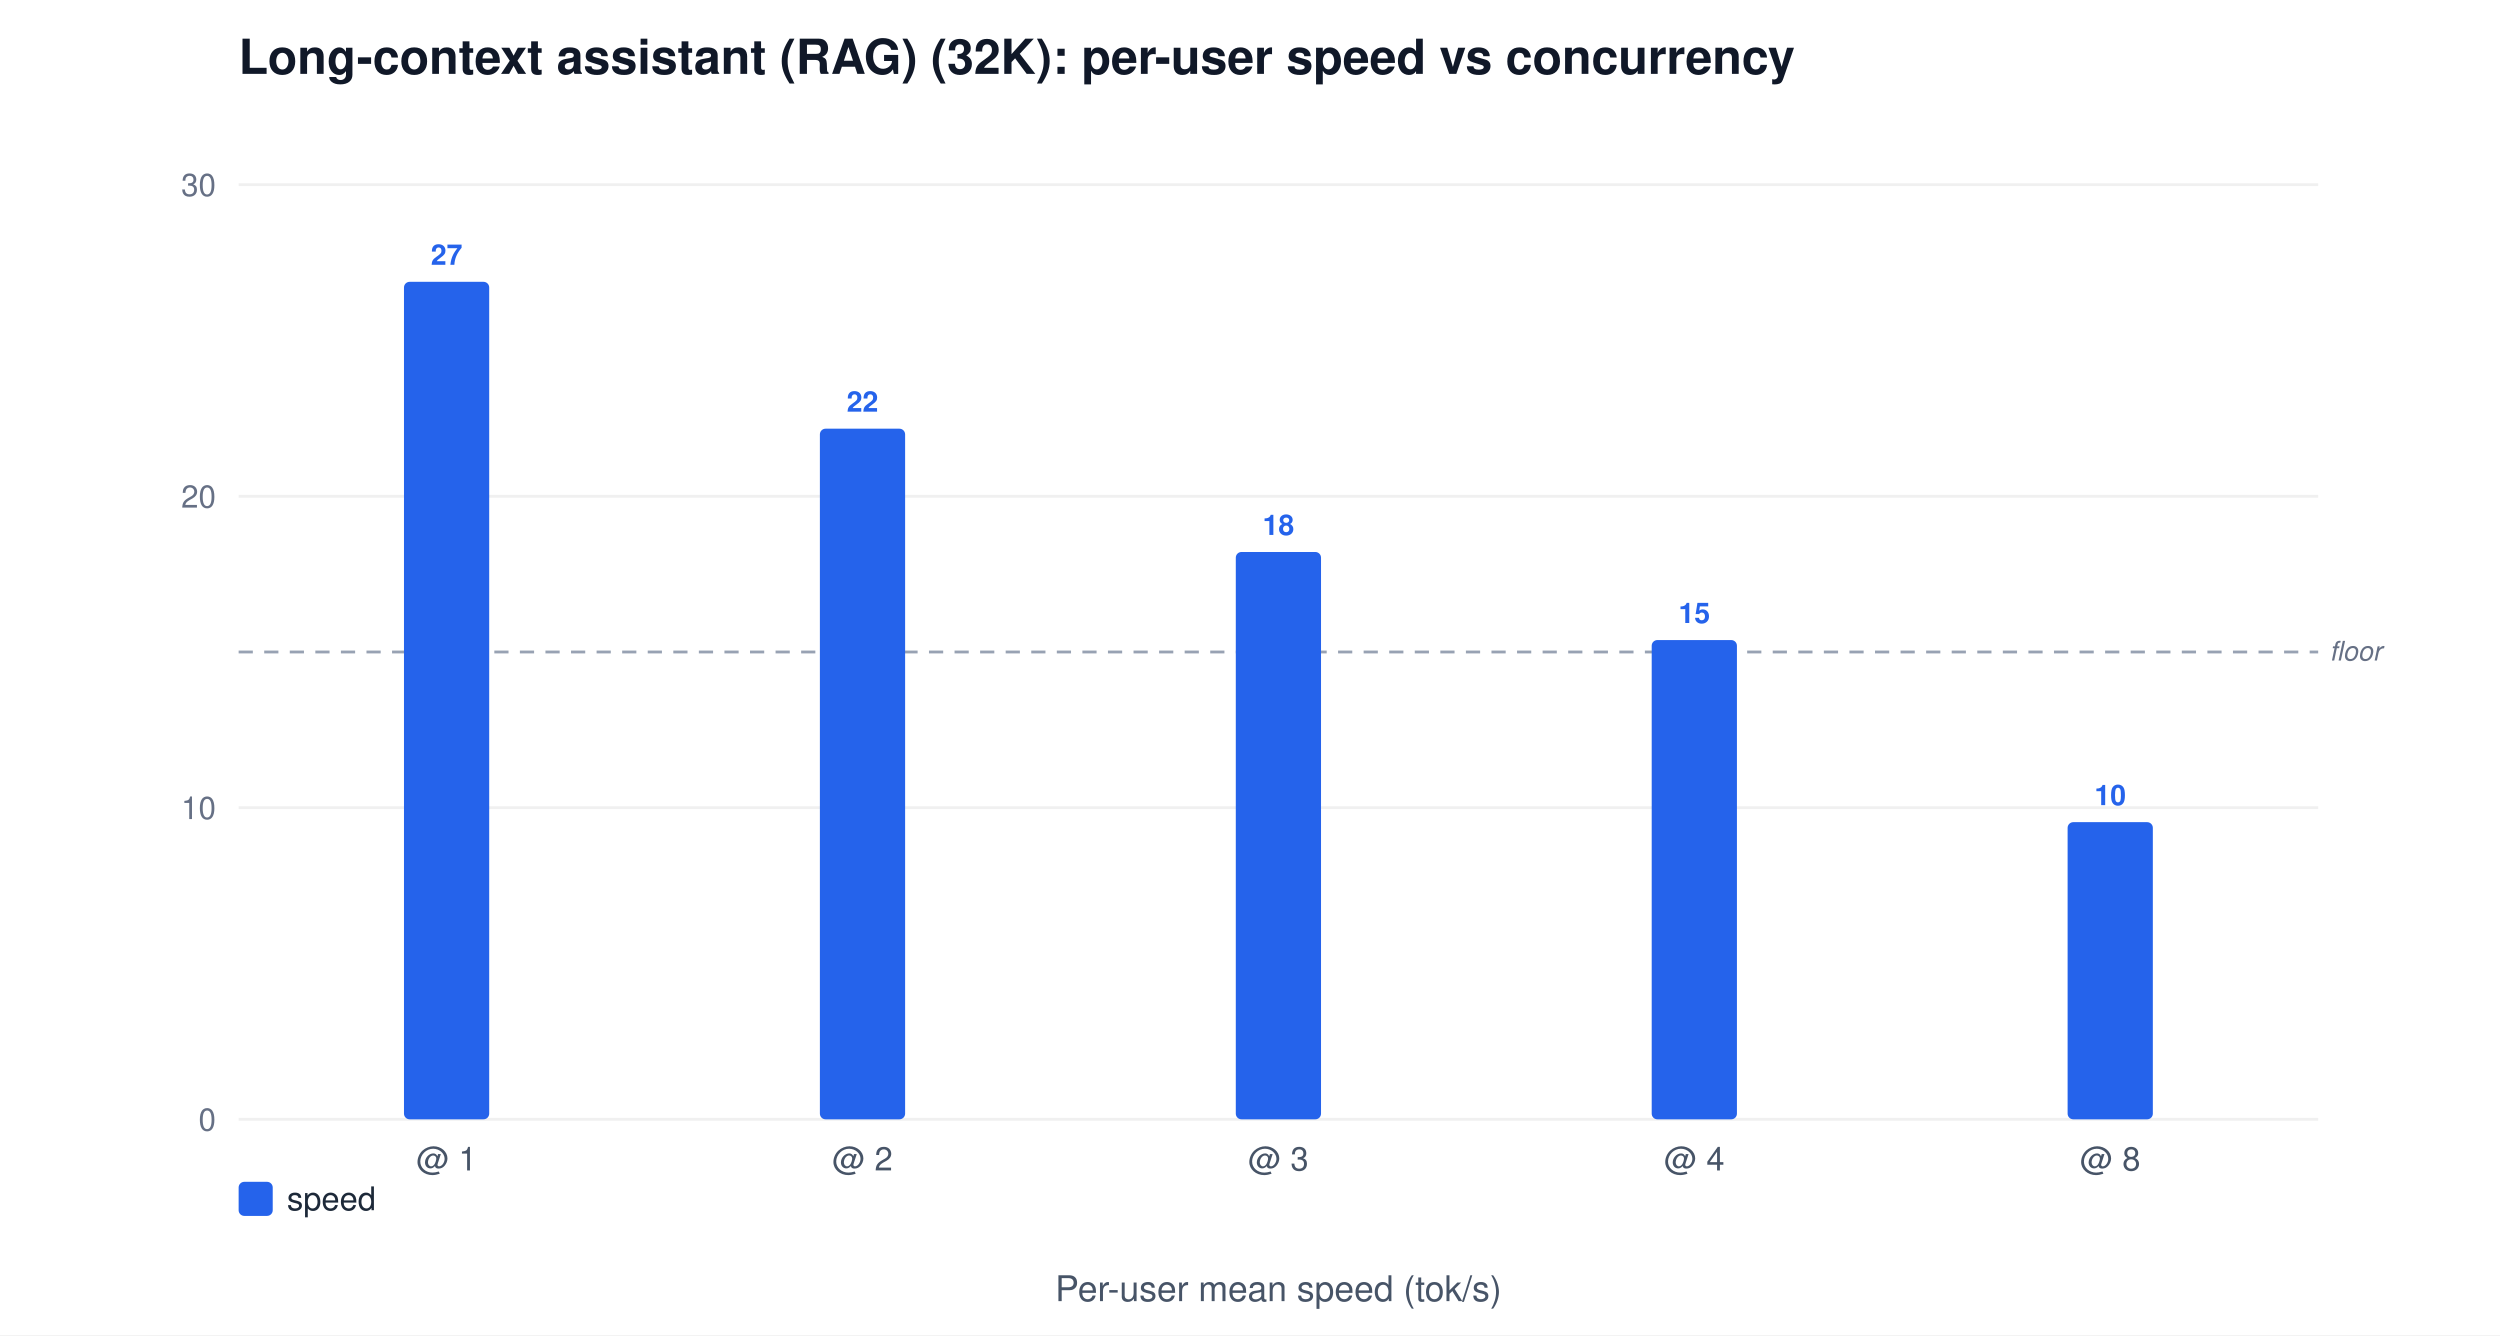
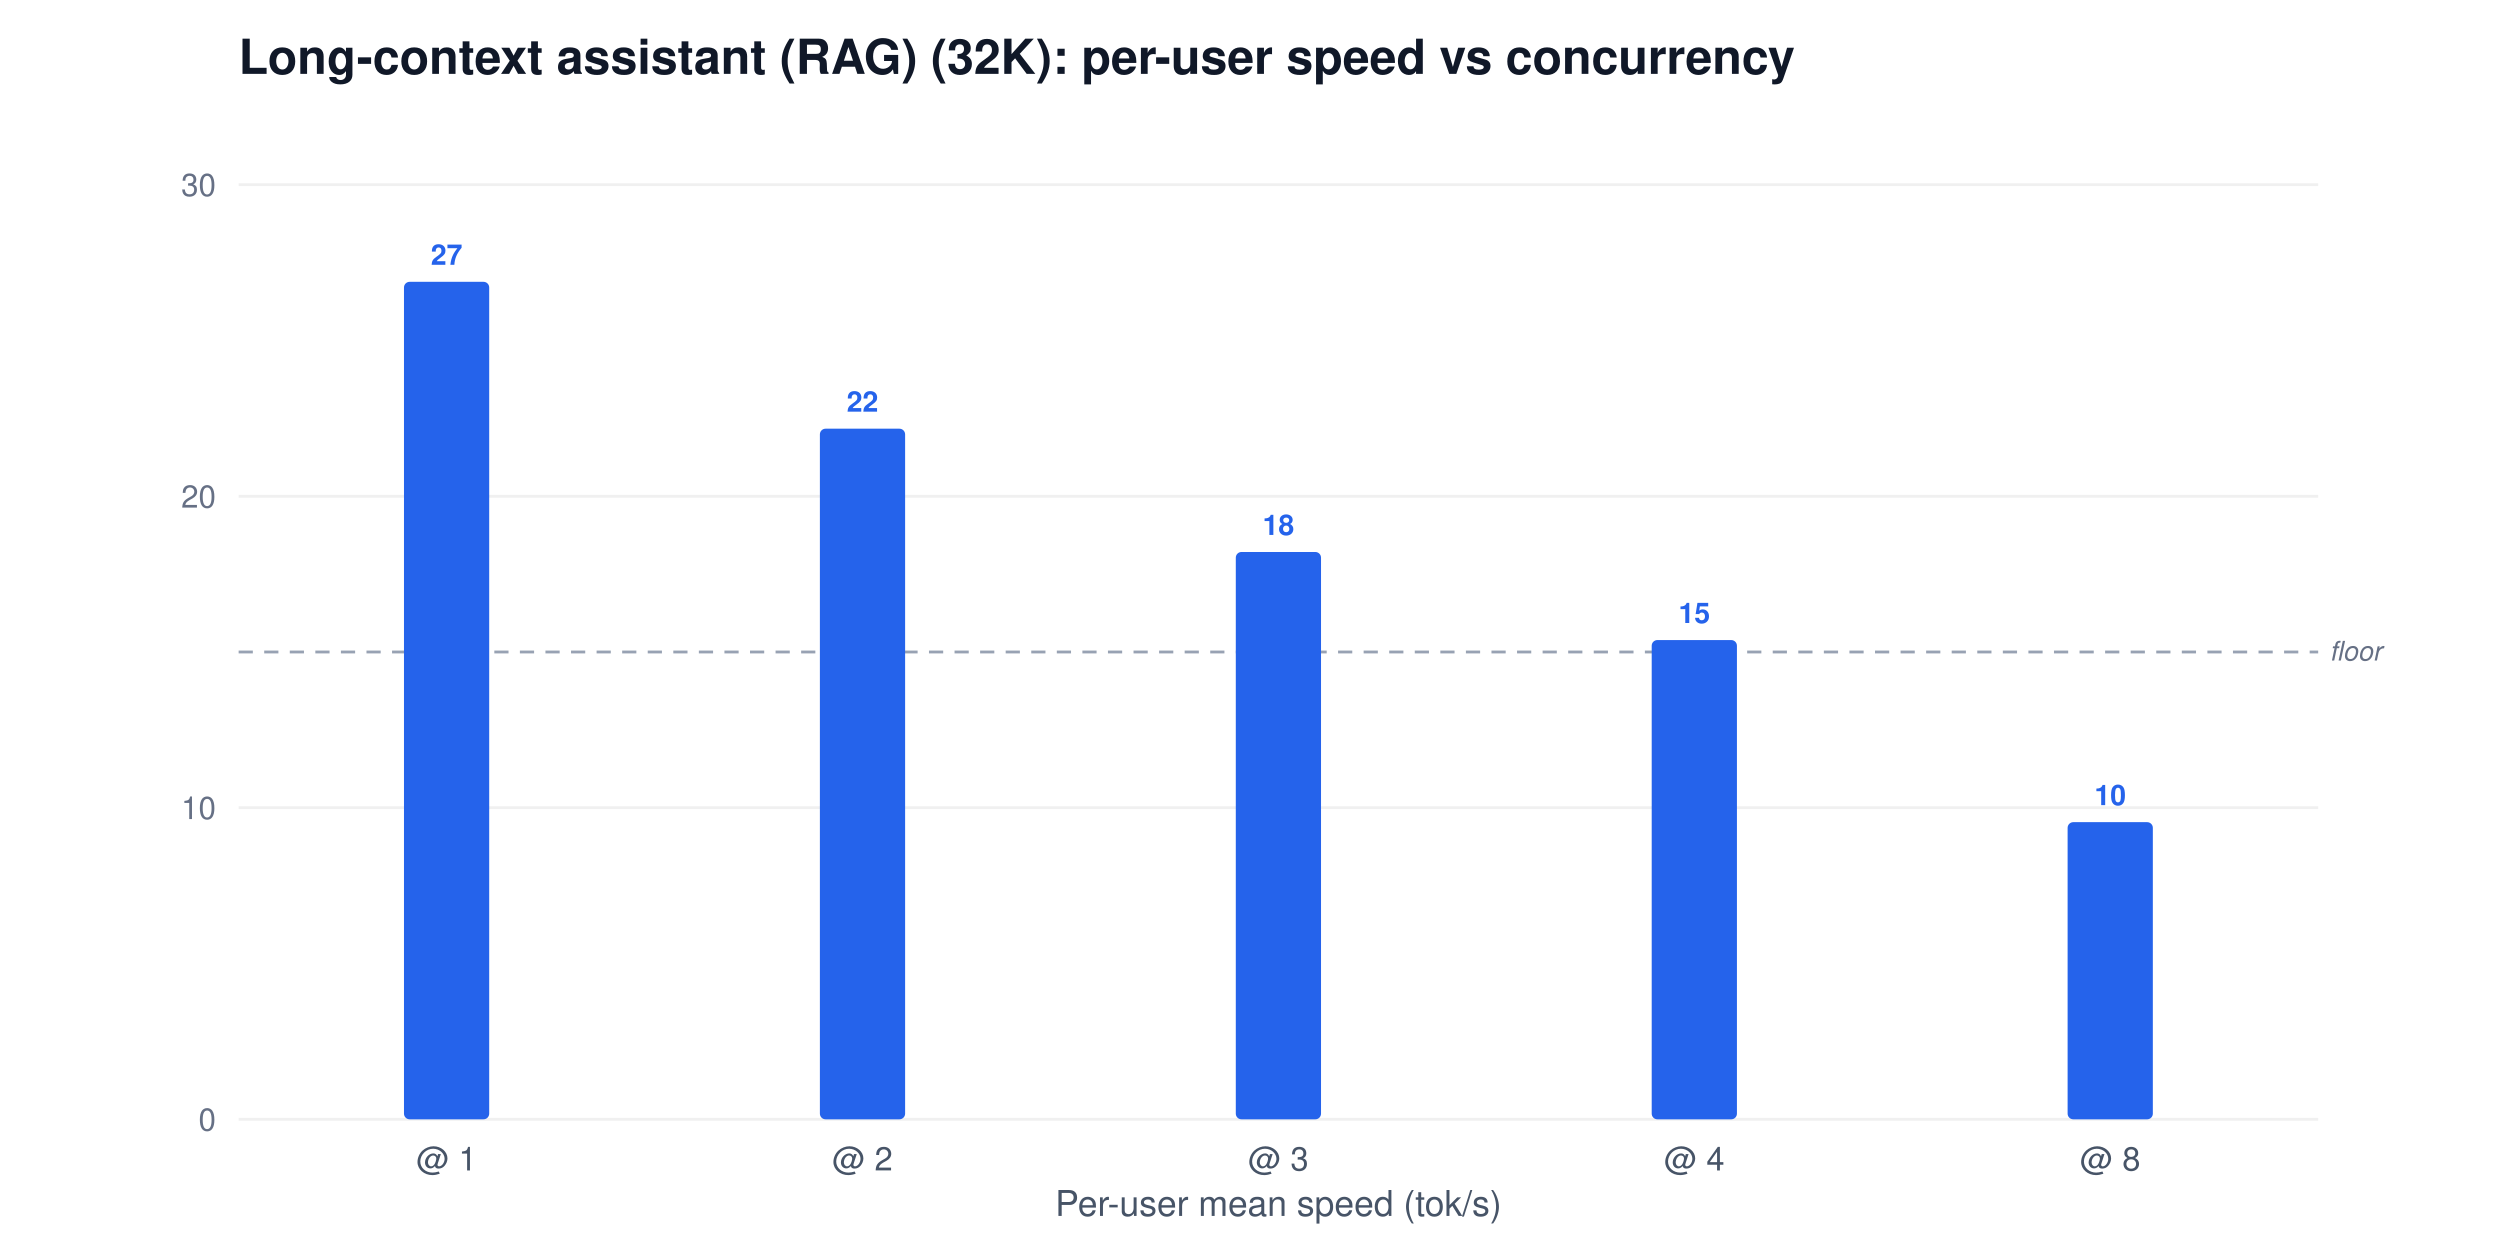
- <svg xmlns="http://www.w3.org/2000/svg" width="880" height="470" viewBox="0 0 880 470" font-family="Segoe UI, Helvetica, Arial, sans-serif">
-   <rect width="880" height="470" fill="#ffffff" />
+ <svg xmlns="http://www.w3.org/2000/svg" width="880" height="440" viewBox="0 0 880 440" font-family="Segoe UI, Helvetica, Arial, sans-serif">
+   <rect width="880" height="440" fill="#ffffff" />
  <text x="84" y="26" font-size="17" font-weight="600" fill="#101828">Long-context assistant (RAG) (32K): per-user speed vs concurrency</text>
  <line x1="84" y1="394.0" x2="816" y2="394.0" stroke="#f0f0f0" stroke-width="1" />
  <text x="76" y="398.0" font-size="11" fill="#667085" text-anchor="end">0</text>
  <line x1="84" y1="284.3" x2="816" y2="284.3" stroke="#f0f0f0" stroke-width="1" />
  <text x="76" y="288.3" font-size="11" fill="#667085" text-anchor="end">10</text>
  <line x1="84" y1="174.7" x2="816" y2="174.7" stroke="#f0f0f0" stroke-width="1" />
  <text x="76" y="178.7" font-size="11" fill="#667085" text-anchor="end">20</text>
  <line x1="84" y1="65.0" x2="816" y2="65.0" stroke="#f0f0f0" stroke-width="1" />
  <text x="76" y="69.0" font-size="11" fill="#667085" text-anchor="end">30</text>
  <line x1="84" y1="229.5" x2="816" y2="229.5" stroke="#98a2b3" stroke-width="1" stroke-dasharray="5 4" />
  <text x="820" y="232.5" font-size="9.5" fill="#667085" font-style="italic">floor</text>
  <rect x="142.2" y="99.2" width="30.0" height="294.8" fill="#2563eb" rx="2" />
  <text x="157.2" y="93.2" font-size="10" fill="#2563eb" text-anchor="middle" font-weight="600">27</text>
  <text x="157.2" y="412" font-size="11.5" fill="#475467" text-anchor="middle">@ 1</text>
  <rect x="288.6" y="150.9" width="30.0" height="243.1" fill="#2563eb" rx="2" />
  <text x="303.6" y="144.9" font-size="10" fill="#2563eb" text-anchor="middle" font-weight="600">22</text>
  <text x="303.6" y="412" font-size="11.5" fill="#475467" text-anchor="middle">@ 2</text>
  <rect x="435.0" y="194.3" width="30.0" height="199.7" fill="#2563eb" rx="2" />
  <text x="450.0" y="188.3" font-size="10" fill="#2563eb" text-anchor="middle" font-weight="600">18</text>
  <text x="450.0" y="412" font-size="11.5" fill="#475467" text-anchor="middle">@ 3</text>
  <rect x="581.4" y="225.3" width="30.0" height="168.7" fill="#2563eb" rx="2" />
  <text x="596.4" y="219.3" font-size="10" fill="#2563eb" text-anchor="middle" font-weight="600">15</text>
  <text x="596.4" y="412" font-size="11.5" fill="#475467" text-anchor="middle">@ 4</text>
  <rect x="727.8" y="289.4" width="30.0" height="104.6" fill="#2563eb" rx="2" />
  <text x="742.8" y="283.4" font-size="10" fill="#2563eb" text-anchor="middle" font-weight="600">10</text>
  <text x="742.8" y="412" font-size="11.5" fill="#475467" text-anchor="middle">@ 8</text>
-   <rect x="84" y="416" width="12" height="12" fill="#2563eb" rx="2" />
-   <text x="101" y="426" font-size="11.5" fill="#1d2939">speed</text>
-   <text x="450" y="458" font-size="12.5" fill="#475467" text-anchor="middle">Per-user mean speed (tok/s)</text>
+   <text x="450" y="428" font-size="12.5" fill="#475467" text-anchor="middle">Per-user mean speed (tok/s)</text>
</svg>
